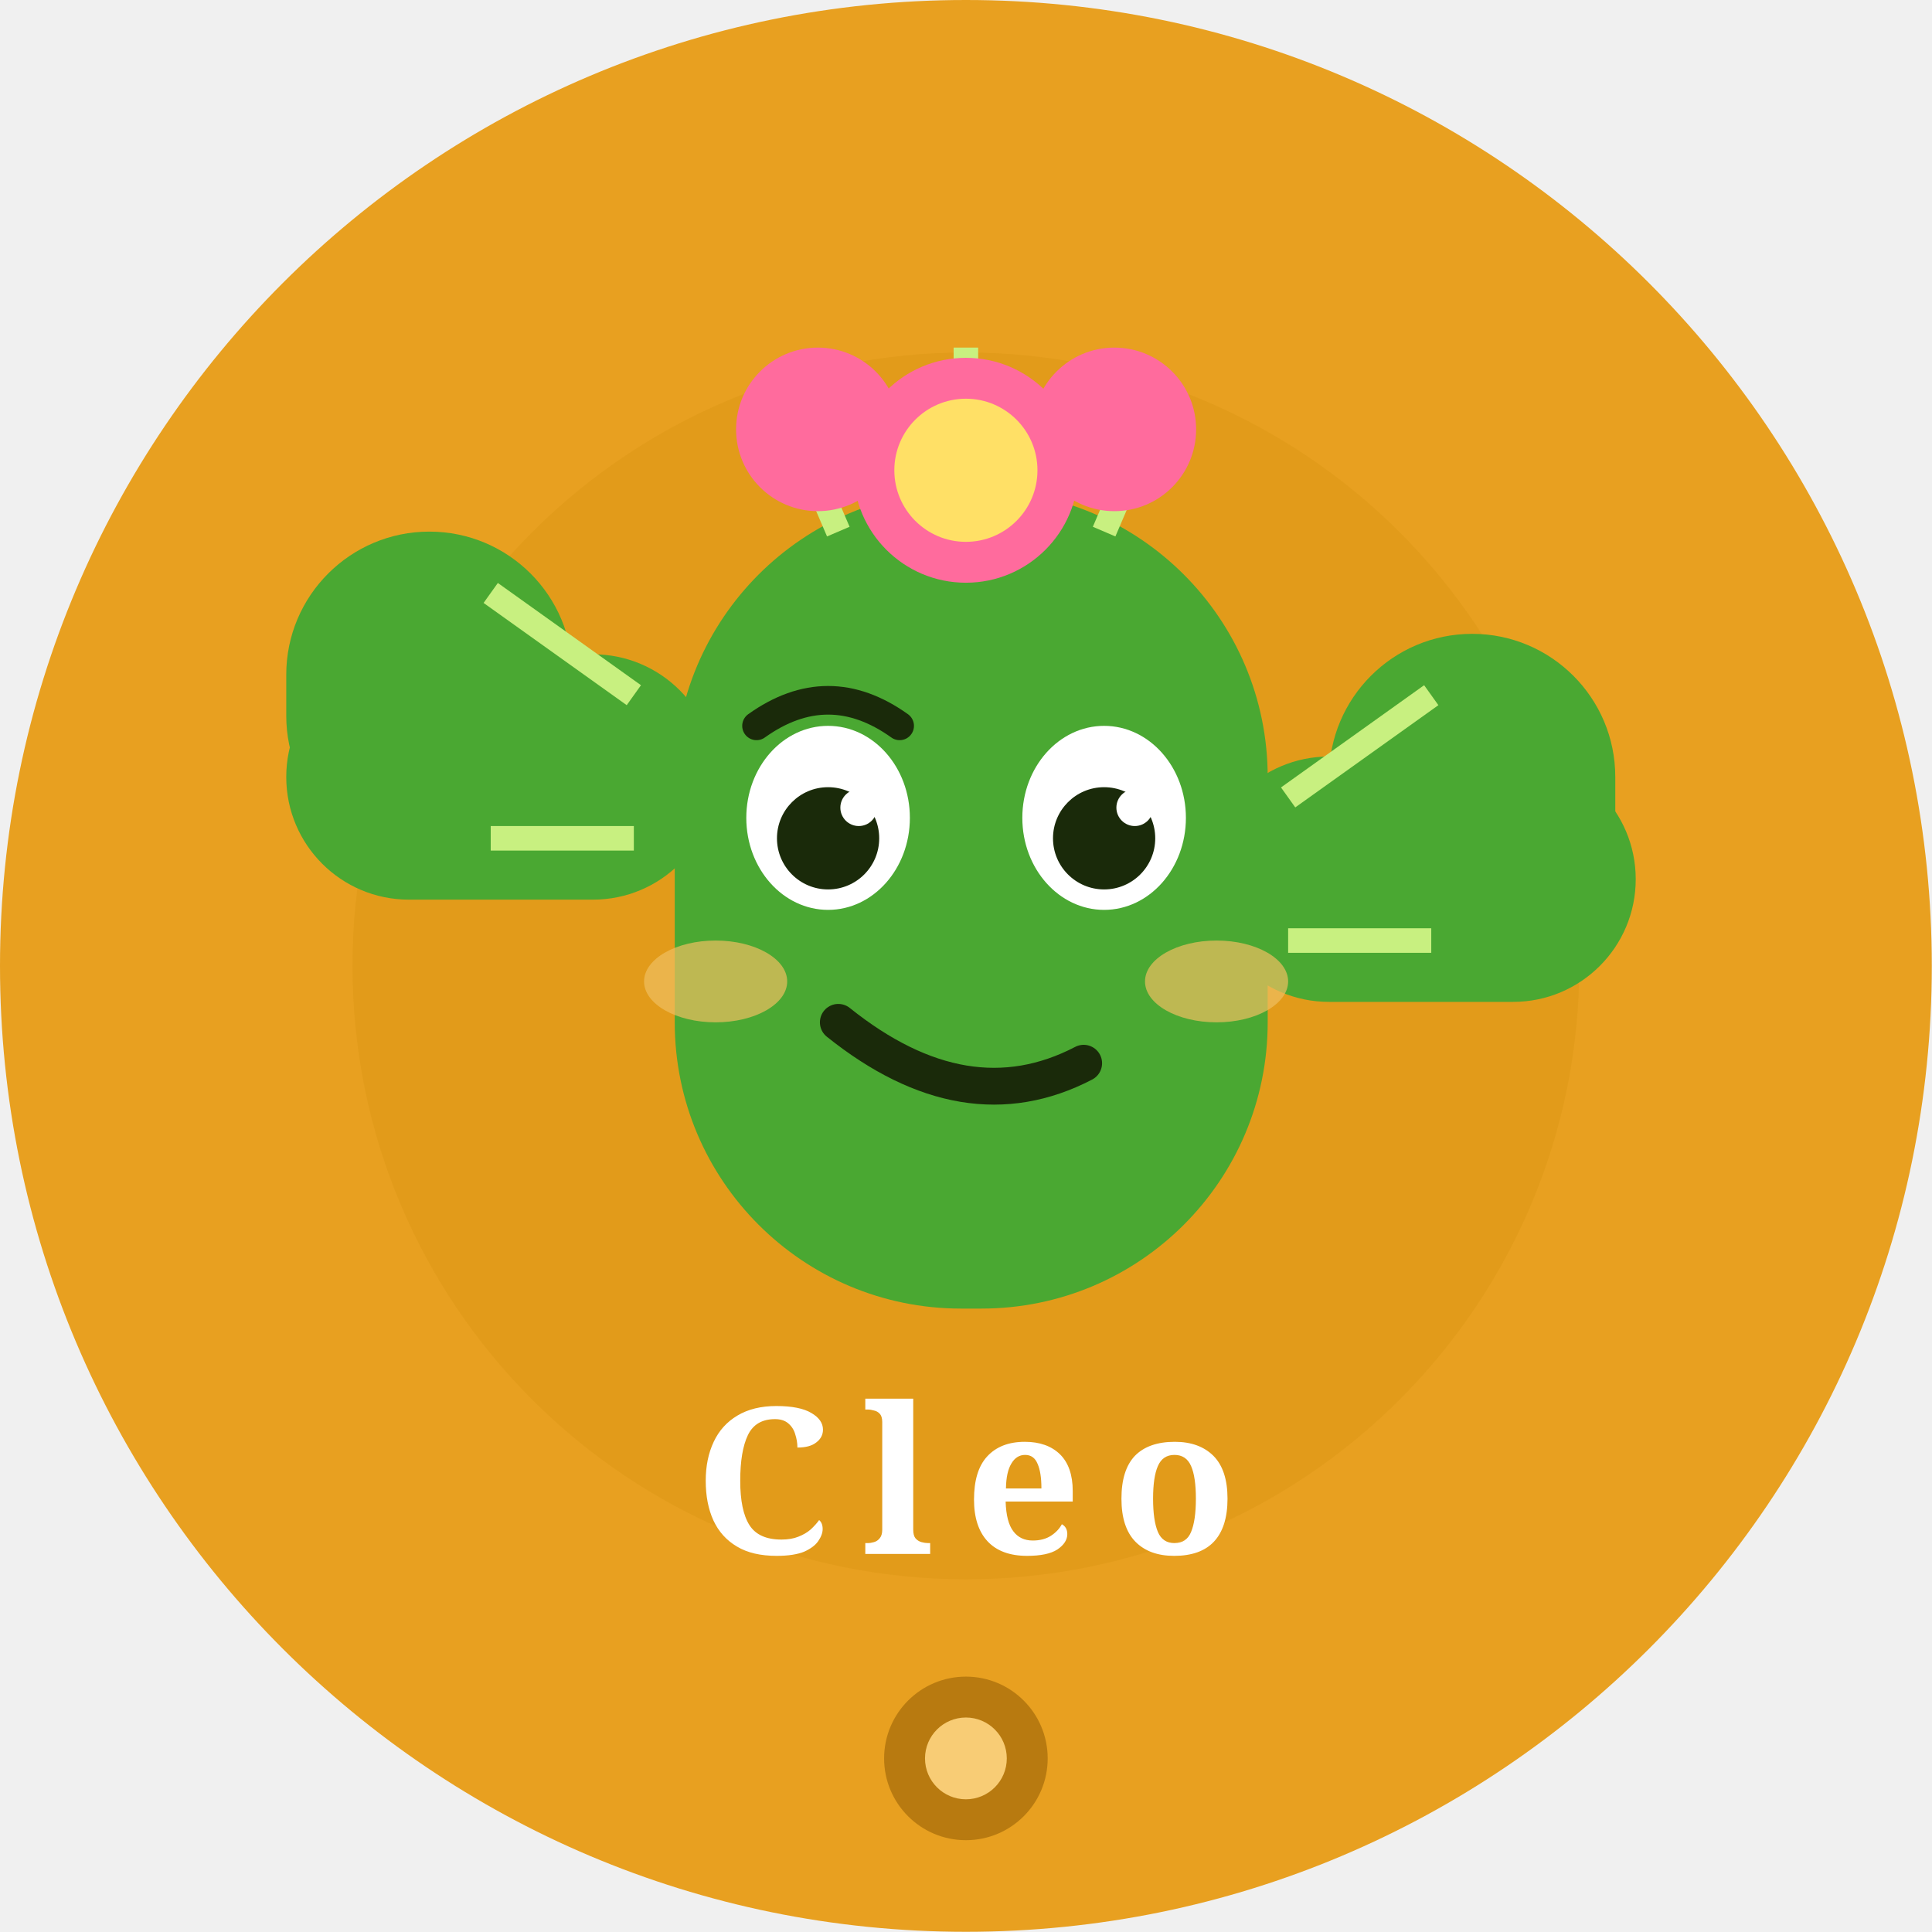
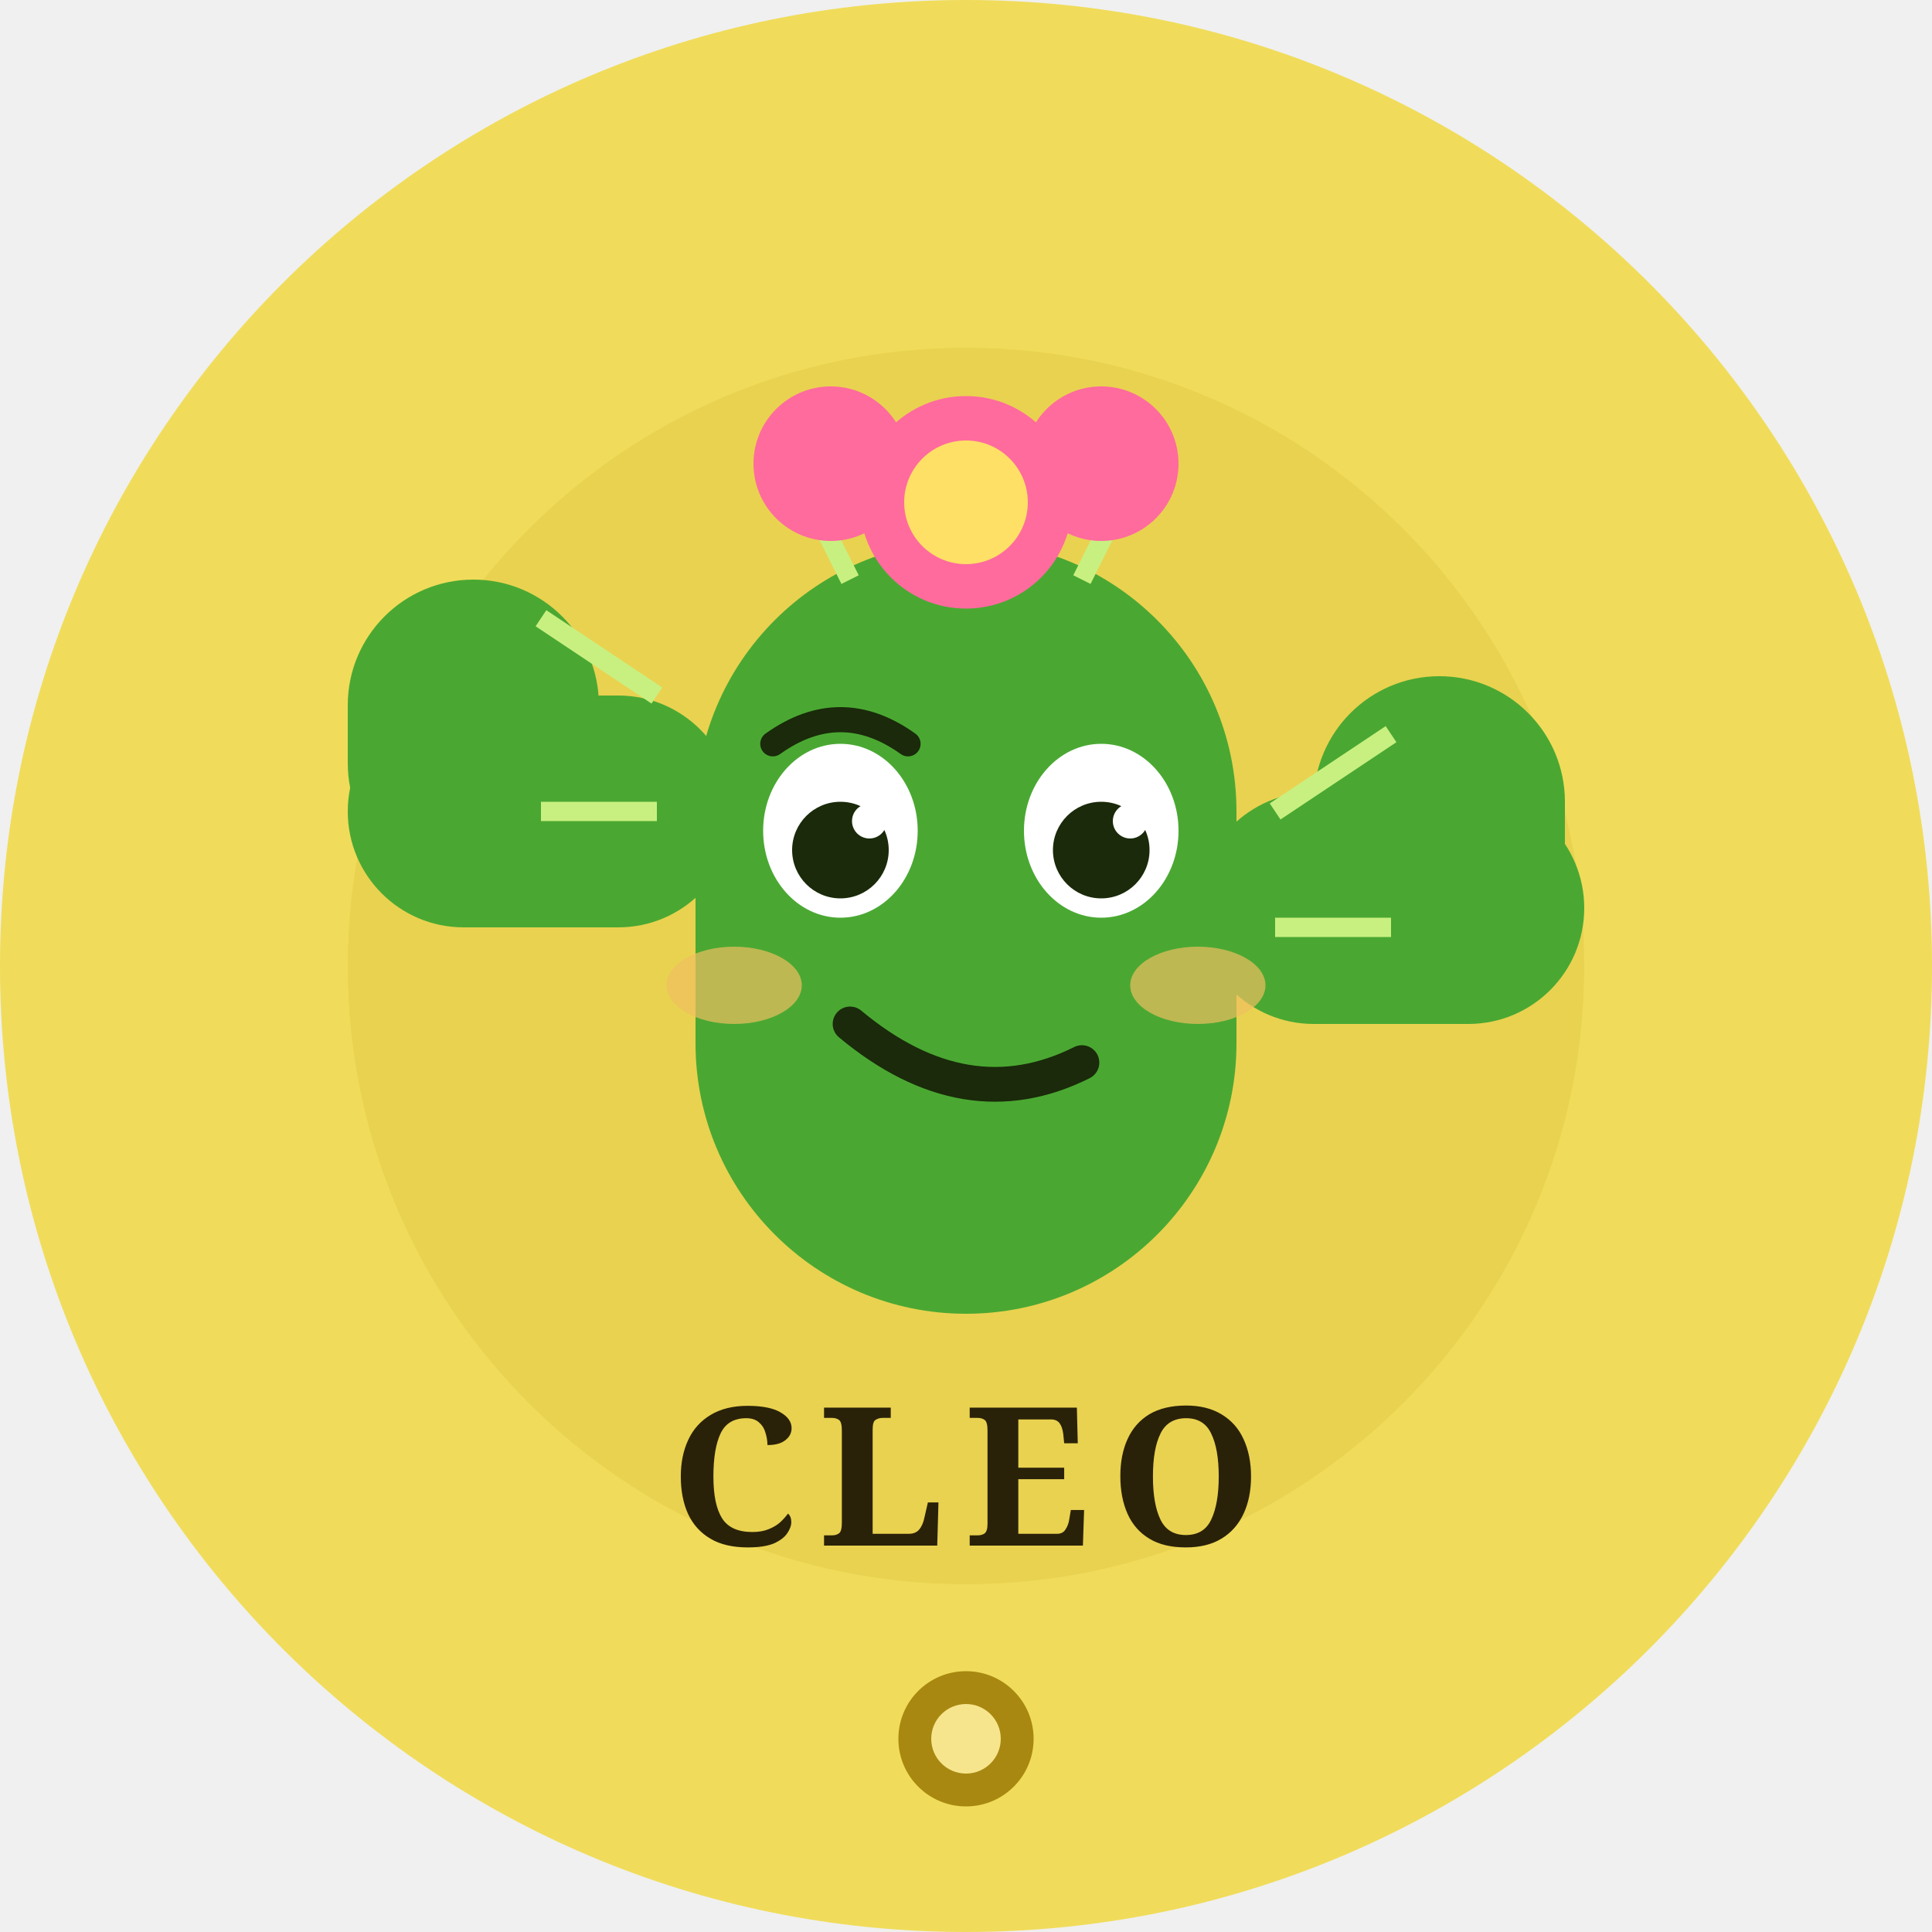
- <svg xmlns="http://www.w3.org/2000/svg" width="94.49" height="94.49" viewBox="0 0 94.49 94.49">
-   <circle cx="47.24" cy="47.24" r="47.24" fill="#e8a020" />
-   <circle cx="47.24" cy="47.24" r="30" fill="#d49010" fill-opacity="0.3" />
-   <rect x="33" y="24" width="29" height="40" rx="14" fill="#4aa832" />
-   <rect x="14" y="32" width="21" height="12" rx="6" fill="#4aa832" />
-   <rect x="14" y="26" width="14" height="16" rx="7" fill="#4aa832" />
-   <rect x="59" y="37" width="21" height="12" rx="6" fill="#4aa832" />
-   <rect x="65" y="31" width="14" height="16" rx="7" fill="#4aa832" />
-   <line x1="31" y1="34" x2="24" y2="29" stroke="#c8f080" stroke-width="1.2" />
-   <line x1="31" y1="41" x2="24" y2="41" stroke="#c8f080" stroke-width="1.2" />
-   <line x1="63" y1="39" x2="70" y2="34" stroke="#c8f080" stroke-width="1.2" />
-   <line x1="63" y1="46" x2="70" y2="46" stroke="#c8f080" stroke-width="1.2" />
-   <line x1="47.24" y1="24" x2="47.24" y2="17" stroke="#c8f080" stroke-width="1.2" />
-   <line x1="41" y1="26" x2="38" y2="19" stroke="#c8f080" stroke-width="1.2" />
-   <line x1="54" y1="26" x2="57" y2="19" stroke="#c8f080" stroke-width="1.2" />
-   <circle cx="47.24" cy="23" r="5.5" fill="#ff6b9d" />
-   <circle cx="40" cy="21" r="4" fill="#ff6b9d" />
-   <circle cx="54.5" cy="21" r="4" fill="#ff6b9d" />
-   <circle cx="47.24" cy="23" r="3.5" fill="#ffe066" />
-   <ellipse cx="40.5" cy="40" rx="4" ry="4.5" fill="white" />
-   <circle cx="40.5" cy="41" r="2.5" fill="#1a2a0a" />
-   <circle cx="42" cy="39.5" r="0.9" fill="white" />
-   <path d="M37 35.5 Q40.5 33 44 35.5" stroke="#1a2a0a" stroke-width="1.4" fill="none" stroke-linecap="round" />
-   <ellipse cx="54" cy="40" rx="4" ry="4.5" fill="white" />
-   <circle cx="54" cy="41" r="2.5" fill="#1a2a0a" />
-   <circle cx="55.5" cy="39.5" r="0.9" fill="white" />
-   <path d="M41 50 Q47.24 55 53 52" stroke="#1a2a0a" stroke-width="1.8" fill="none" stroke-linecap="round" />
-   <ellipse cx="35" cy="48" rx="3.5" ry="2" fill="#f0c060" fill-opacity="0.7" />
-   <ellipse cx="59.5" cy="48" rx="3.5" ry="2" fill="#f0c060" fill-opacity="0.7" />
-   <text x="47.24" y="76" text-anchor="middle" font-family="Georgia, serif" font-size="10" font-weight="700" fill="white" letter-spacing="1.5">Cleo</text>
-   <circle cx="47.24" cy="86" r="4" fill="#b87a10" />
-   <circle cx="47.24" cy="86" r="2" fill="#ffd580" fill-opacity="0.9" />
+ <svg xmlns="http://www.w3.org/2000/svg" width="100" height="100" viewBox="0 0 100 100">
+   <circle cx="50" cy="50" r="50" fill="#f0dc5a" />
+   <g>
+     <circle cx="50" cy="50" r="32" fill="#d6b838" fill-opacity="0.28" />
+     <rect x="36" y="28" width="28" height="40" rx="14" fill="#4aa832" />
+     <rect x="18" y="36" width="20" height="12" rx="6" fill="#4aa832" />
+     <rect x="18" y="30" width="13" height="16" rx="6.5" fill="#4aa832" />
+     <rect x="62" y="41" width="20" height="12" rx="6" fill="#4aa832" />
+     <rect x="68" y="35" width="13" height="16" rx="6.5" fill="#4aa832" />
+     <line x1="34" y1="36" x2="28" y2="32" stroke="#c8f080" stroke-width="1" />
+     <line x1="34" y1="42" x2="28" y2="42" stroke="#c8f080" stroke-width="1" />
+     <line x1="66" y1="42" x2="72" y2="38" stroke="#c8f080" stroke-width="1" />
+     <line x1="66" y1="48" x2="72" y2="48" stroke="#c8f080" stroke-width="1" />
+     <line x1="50" y1="28" x2="50" y2="22" stroke="#c8f080" stroke-width="1" />
+     <line x1="44" y1="30" x2="41" y2="24" stroke="#c8f080" stroke-width="1" />
+     <line x1="56" y1="30" x2="59" y2="24" stroke="#c8f080" stroke-width="1" />
+     <circle cx="50" cy="26" r="5.5" fill="#ff6b9d" />
+     <circle cx="43" cy="24" r="4" fill="#ff6b9d" />
+     <circle cx="57" cy="24" r="4" fill="#ff6b9d" />
+     <circle cx="50" cy="26" r="3.2" fill="#ffe066" />
+     <ellipse cx="43.5" cy="43" rx="4" ry="4.5" fill="white" />
+     <circle cx="43.5" cy="44" r="2.5" fill="#1a2a0a" />
+     <circle cx="45" cy="42.5" r="0.9" fill="white" />
+     <ellipse cx="57" cy="43" rx="4" ry="4.5" fill="white" />
+     <circle cx="57" cy="44" r="2.5" fill="#1a2a0a" />
+     <circle cx="58.5" cy="42.5" r="0.9" fill="white" />
+     <path d="M40 38.5 Q43.5 36 47 38.5" stroke="#1a2a0a" stroke-width="1.3" fill="none" stroke-linecap="round" />
+     <path d="M44 53 Q50 58 56 55" stroke="#1a2a0a" stroke-width="1.8" fill="none" stroke-linecap="round" />
+     <ellipse cx="38" cy="51" rx="3.5" ry="2" fill="#f0c060" fill-opacity="0.7" />
+     <ellipse cx="62" cy="51" rx="3.5" ry="2" fill="#f0c060" fill-opacity="0.7" />
+   </g>
+   <text x="50" y="80" text-anchor="middle" font-family="Fraunces, Georgia, serif" font-size="10" font-weight="700" fill="#2a2208" letter-spacing="1">CLEO</text>
+   <circle cx="50" cy="90" r="3.5" fill="#a88810" />
+   <circle cx="50" cy="90" r="1.8" fill="#fff09a" fill-opacity="0.9" />
</svg>
